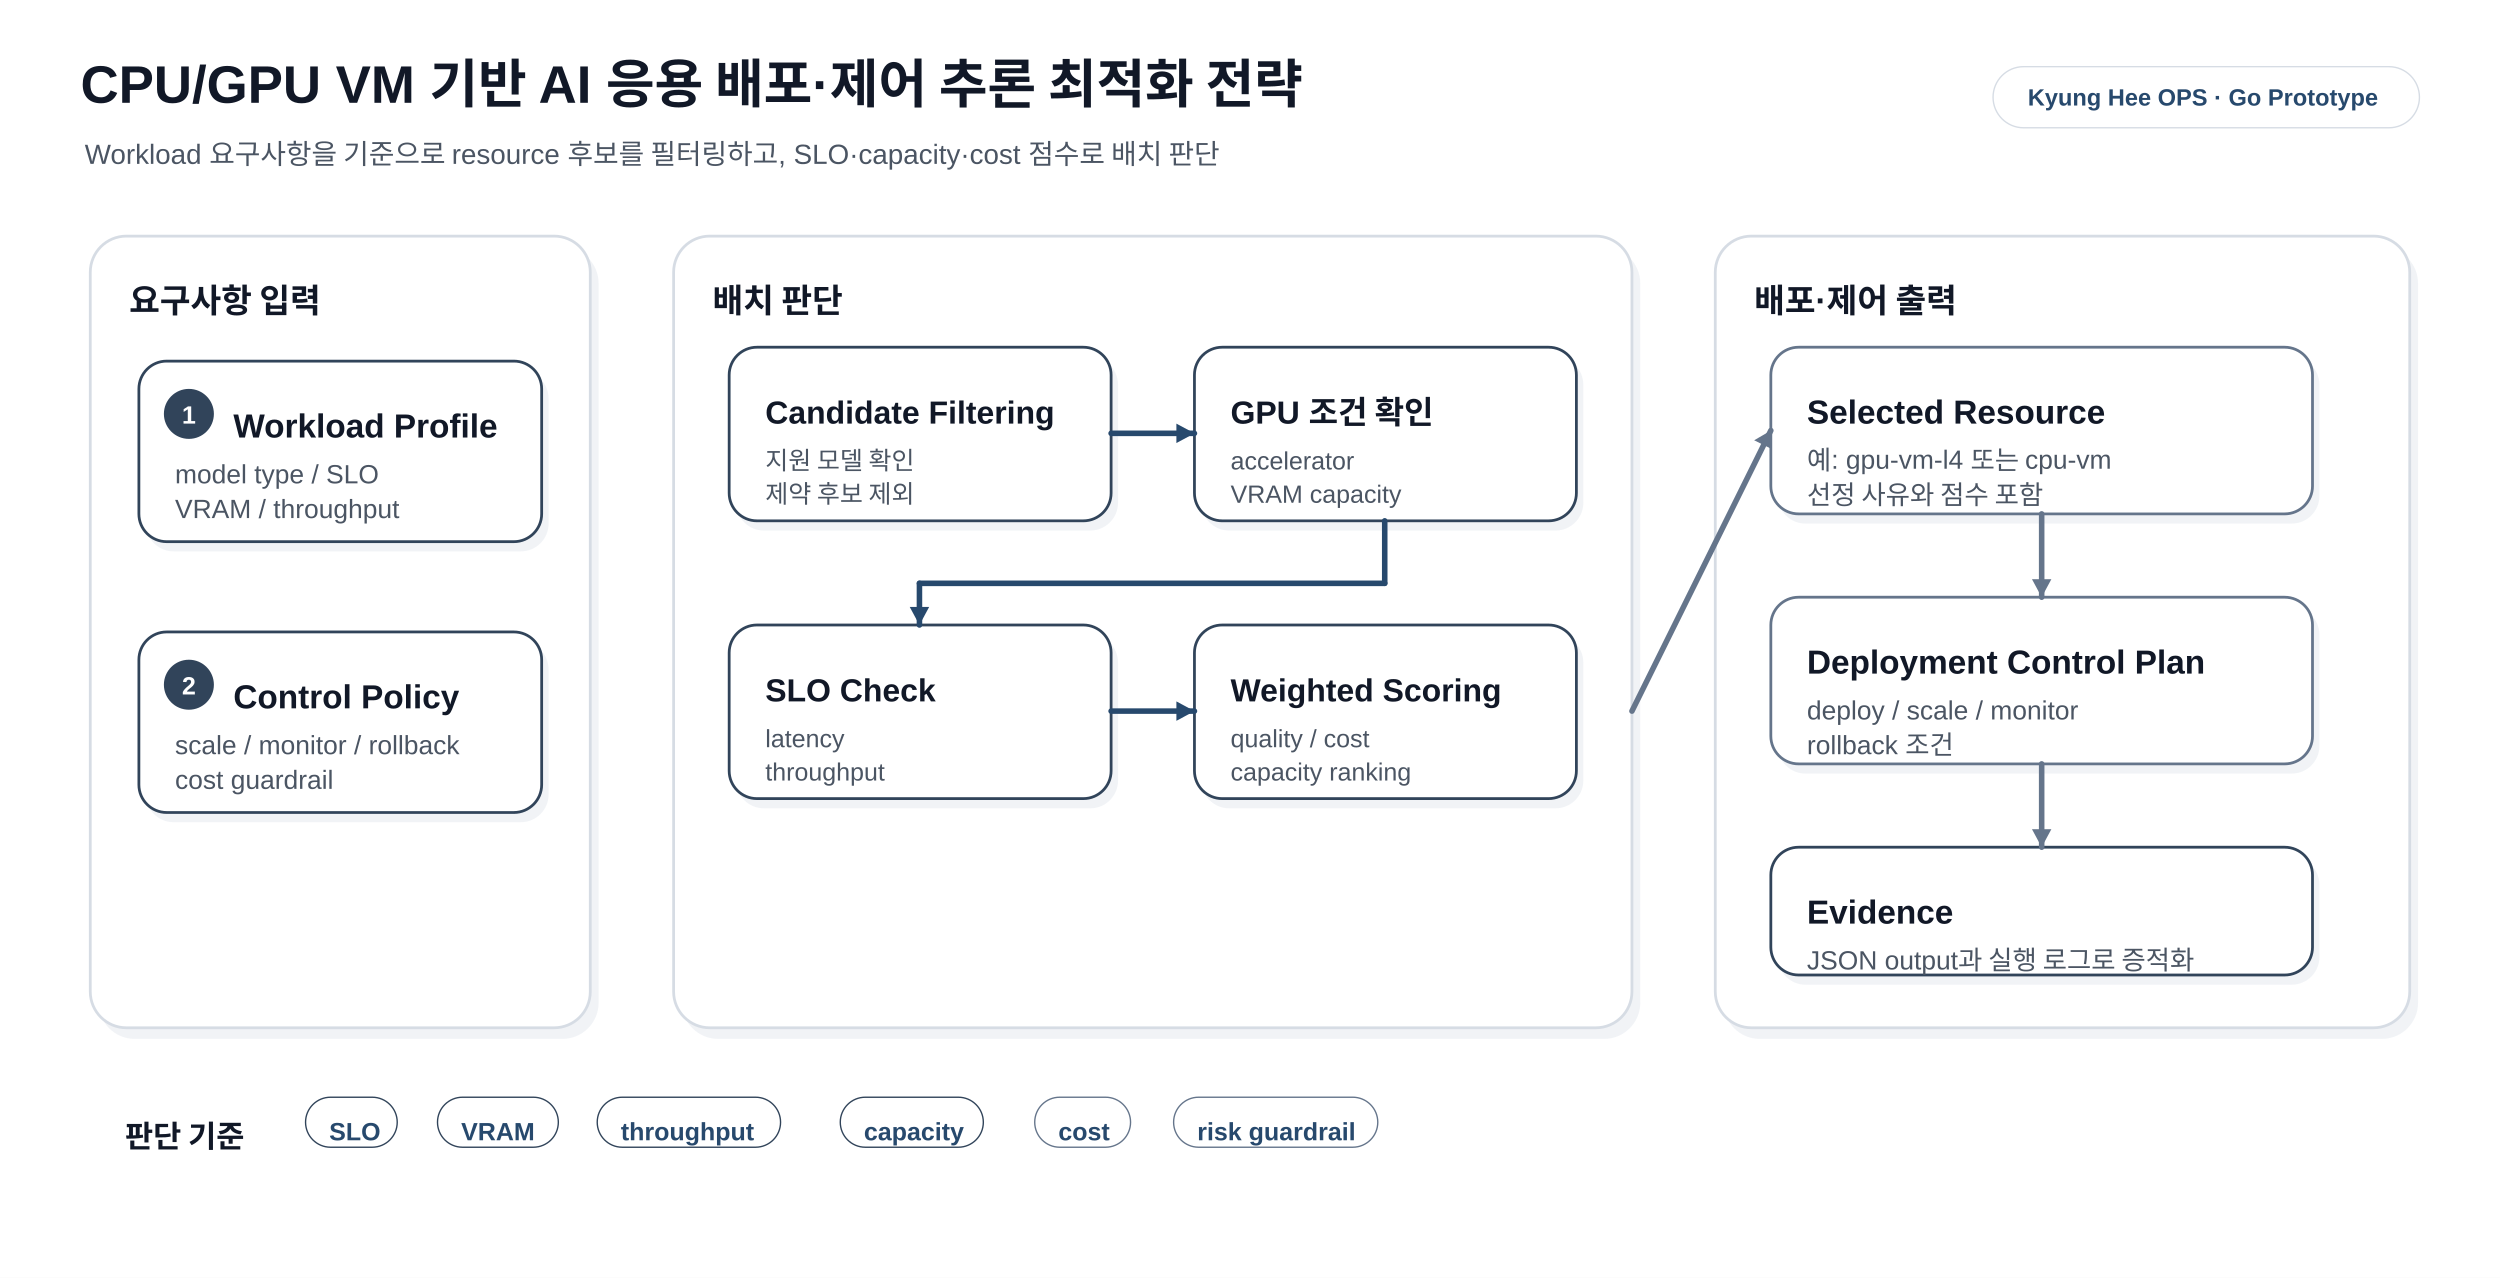
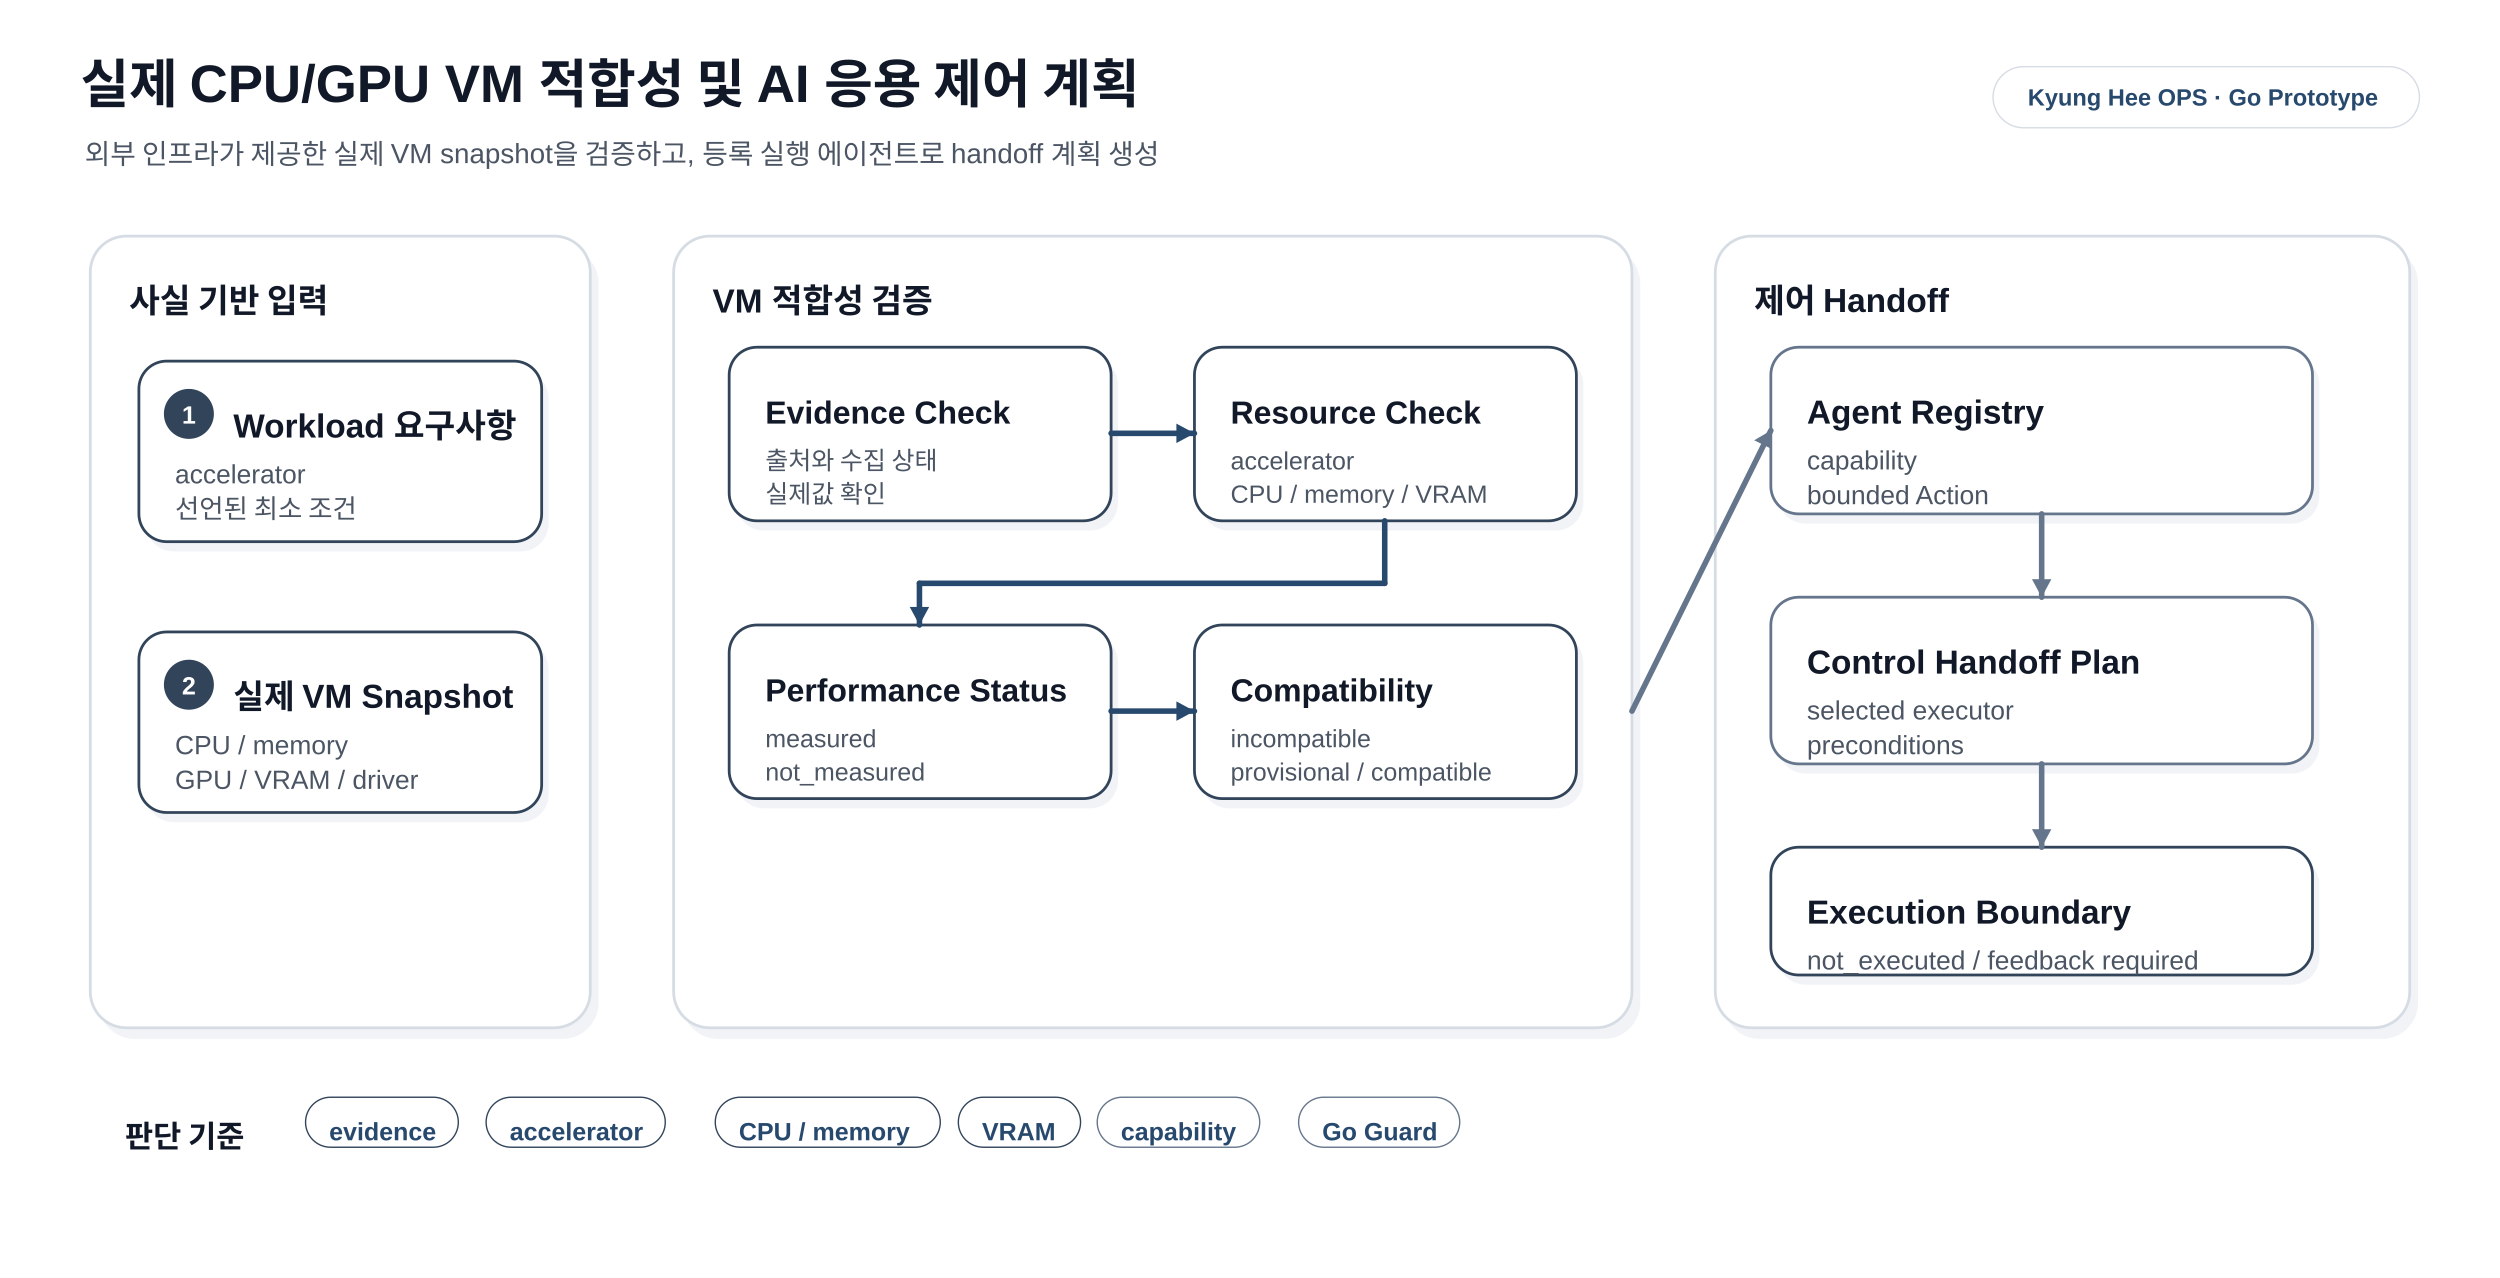
<svg xmlns="http://www.w3.org/2000/svg" width="1800" height="920" viewBox="0 0 1800 920">
  <defs>
    <filter id="softShadow" x="-20%" y="-20%" width="140%" height="140%">
      <feDropShadow dx="0" dy="8" stdDeviation="8" flood-color="#111827" flood-opacity="0.08" />
    </filter>
  </defs>
  <rect width="1800" height="920" fill="#ffffff" />
-   <text x="58" y="74" fill="#111827" font-family="Malgun Gothic, Pretendard, Noto Sans KR, Arial, sans-serif" font-size="38" font-weight="700" text-anchor="start">CPU/GPU VM 기반 AI 응용 배포·제어 추론 최적화 전략</text>
-   <text x="61" y="118" fill="#4b5563" font-family="Malgun Gothic, Pretendard, Noto Sans KR, Arial, sans-serif" font-size="20" font-weight="400" text-anchor="start">Workload 요구사항을 기준으로 resource 후보를 필터링하고, SLO·capacity·cost 점수로 배치 판단</text>
+   <text x="58" y="74" fill="#111827" font-family="Malgun Gothic, Pretendard, Noto Sans KR, Arial, sans-serif" font-size="38" font-weight="700" text-anchor="start">실제 CPU/GPU VM 적합성 및 AI 응용 제어 계획</text>
+   <text x="61" y="118" fill="#4b5563" font-family="Malgun Gothic, Pretendard, Noto Sans KR, Arial, sans-serif" font-size="20" font-weight="400" text-anchor="start">외부 인프라가 제공한 실제 VM snapshot을 검증하고, 등록 실행 에이전트로 handoff 계획 생성</text>
  <rect x="1435" y="48" width="307" height="44" rx="22" fill="#ffffff" stroke="#d6dce4" stroke-width="1" />
  <text x="1460" y="76" fill="#27496d" font-family="Malgun Gothic, Pretendard, Noto Sans KR, Arial, sans-serif" font-size="17" font-weight="700" text-anchor="start">Kyung Hee OPS · Go Prototype</text>
  <rect x="71" y="178" width="360" height="570" rx="26" fill="#edf0f4" stroke="#edf0f4" stroke-width="0" opacity="0.78" />
  <rect x="65" y="170" width="360" height="570" rx="26" fill="#ffffff" stroke="#d6dce4" stroke-width="2" />
-   <text x="93" y="225" fill="#111827" font-family="Malgun Gothic, Pretendard, Noto Sans KR, Arial, sans-serif" font-size="24" font-weight="700" text-anchor="start">요구사항 입력</text>
+   <text x="93" y="225" fill="#111827" font-family="Malgun Gothic, Pretendard, Noto Sans KR, Arial, sans-serif" font-size="24" font-weight="700" text-anchor="start">사실 기반 입력</text>
  <rect x="105" y="267" width="290" height="130" rx="20" fill="#edf0f4" stroke="#edf0f4" stroke-width="0" opacity="0.78" />
  <rect x="100" y="260" width="290" height="130" rx="20" fill="#ffffff" stroke="#31445a" stroke-width="2" />
  <circle cx="136" cy="298" r="18" fill="#31445a" />
  <text x="136" y="305" fill="#ffffff" font-family="Malgun Gothic, Pretendard, Noto Sans KR, Arial, sans-serif" font-size="18" font-weight="700" text-anchor="middle">1</text>
-   <text x="168" y="315" fill="#111827" font-family="Malgun Gothic, Pretendard, Noto Sans KR, Arial, sans-serif" font-size="24" font-weight="700" text-anchor="start">Workload Profile</text>
-   <text x="126" y="348" fill="#4b5563" font-family="Malgun Gothic, Pretendard, Noto Sans KR, Arial, sans-serif" font-size="19" font-weight="400" text-anchor="start">model type / SLO</text>
-   <text x="126" y="373" fill="#4b5563" font-family="Malgun Gothic, Pretendard, Noto Sans KR, Arial, sans-serif" font-size="19" font-weight="400" text-anchor="start">VRAM / throughput</text>
+   <text x="168" y="315" fill="#111827" font-family="Malgun Gothic, Pretendard, Noto Sans KR, Arial, sans-serif" font-size="24" font-weight="700" text-anchor="start">Workload 요구사항</text>
+   <text x="126" y="348" fill="#4b5563" font-family="Malgun Gothic, Pretendard, Noto Sans KR, Arial, sans-serif" font-size="19" font-weight="400" text-anchor="start">accelerator</text>
+   <text x="126" y="373" fill="#4b5563" font-family="Malgun Gothic, Pretendard, Noto Sans KR, Arial, sans-serif" font-size="19" font-weight="400" text-anchor="start">선언된 최소 조건</text>
  <rect x="105" y="462" width="290" height="130" rx="20" fill="#edf0f4" stroke="#edf0f4" stroke-width="0" opacity="0.78" />
  <rect x="100" y="455" width="290" height="130" rx="20" fill="#ffffff" stroke="#31445a" stroke-width="2" />
  <circle cx="136" cy="493" r="18" fill="#31445a" />
  <text x="136" y="500" fill="#ffffff" font-family="Malgun Gothic, Pretendard, Noto Sans KR, Arial, sans-serif" font-size="18" font-weight="700" text-anchor="middle">2</text>
-   <text x="168" y="510" fill="#111827" font-family="Malgun Gothic, Pretendard, Noto Sans KR, Arial, sans-serif" font-size="24" font-weight="700" text-anchor="start">Control Policy</text>
-   <text x="126" y="543" fill="#4b5563" font-family="Malgun Gothic, Pretendard, Noto Sans KR, Arial, sans-serif" font-size="19" font-weight="400" text-anchor="start">scale / monitor / rollback</text>
-   <text x="126" y="568" fill="#4b5563" font-family="Malgun Gothic, Pretendard, Noto Sans KR, Arial, sans-serif" font-size="19" font-weight="400" text-anchor="start">cost guardrail</text>
+   <text x="168" y="510" fill="#111827" font-family="Malgun Gothic, Pretendard, Noto Sans KR, Arial, sans-serif" font-size="24" font-weight="700" text-anchor="start">실제 VM Snapshot</text>
+   <text x="126" y="543" fill="#4b5563" font-family="Malgun Gothic, Pretendard, Noto Sans KR, Arial, sans-serif" font-size="19" font-weight="400" text-anchor="start">CPU / memory</text>
+   <text x="126" y="568" fill="#4b5563" font-family="Malgun Gothic, Pretendard, Noto Sans KR, Arial, sans-serif" font-size="19" font-weight="400" text-anchor="start">GPU / VRAM / driver</text>
  <rect x="491" y="178" width="690" height="570" rx="26" fill="#edf0f4" stroke="#edf0f4" stroke-width="0" opacity="0.78" />
  <rect x="485" y="170" width="690" height="570" rx="26" fill="#ffffff" stroke="#d6dce4" stroke-width="2" />
-   <text x="513" y="225" fill="#111827" font-family="Malgun Gothic, Pretendard, Noto Sans KR, Arial, sans-serif" font-size="24" font-weight="700" text-anchor="start">배치 판단</text>
+   <text x="513" y="225" fill="#111827" font-family="Malgun Gothic, Pretendard, Noto Sans KR, Arial, sans-serif" font-size="24" font-weight="700" text-anchor="start">VM 적합성 검증</text>
  <rect x="530" y="257" width="275" height="125" rx="20" fill="#edf0f4" stroke="#edf0f4" stroke-width="0" opacity="0.78" />
  <rect x="525" y="250" width="275" height="125" rx="20" fill="#ffffff" stroke="#31445a" stroke-width="2" />
-   <text x="551" y="305" fill="#111827" font-family="Malgun Gothic, Pretendard, Noto Sans KR, Arial, sans-serif" font-size="23" font-weight="700" text-anchor="start">Candidate Filtering</text>
-   <text x="551" y="338" fill="#4b5563" font-family="Malgun Gothic, Pretendard, Noto Sans KR, Arial, sans-serif" font-size="18" font-weight="400" text-anchor="start">지원 모델 확인</text>
-   <text x="551" y="362" fill="#4b5563" font-family="Malgun Gothic, Pretendard, Noto Sans KR, Arial, sans-serif" font-size="18" font-weight="400" text-anchor="start">제약 후보 제외</text>
+   <text x="551" y="305" fill="#111827" font-family="Malgun Gothic, Pretendard, Noto Sans KR, Arial, sans-serif" font-size="23" font-weight="700" text-anchor="start">Evidence Check</text>
+   <text x="551" y="338" fill="#4b5563" font-family="Malgun Gothic, Pretendard, Noto Sans KR, Arial, sans-serif" font-size="18" font-weight="400" text-anchor="start">출처와 수집 상태</text>
+   <text x="551" y="362" fill="#4b5563" font-family="Malgun Gothic, Pretendard, Noto Sans KR, Arial, sans-serif" font-size="18" font-weight="400" text-anchor="start">실제값 확인</text>
  <rect x="865" y="257" width="275" height="125" rx="20" fill="#edf0f4" stroke="#edf0f4" stroke-width="0" opacity="0.78" />
  <rect x="860" y="250" width="275" height="125" rx="20" fill="#ffffff" stroke="#31445a" stroke-width="2" />
-   <text x="886" y="305" fill="#111827" font-family="Malgun Gothic, Pretendard, Noto Sans KR, Arial, sans-serif" font-size="23" font-weight="700" text-anchor="start">GPU 조건 확인</text>
+   <text x="886" y="305" fill="#111827" font-family="Malgun Gothic, Pretendard, Noto Sans KR, Arial, sans-serif" font-size="23" font-weight="700" text-anchor="start">Resource Check</text>
  <text x="886" y="338" fill="#4b5563" font-family="Malgun Gothic, Pretendard, Noto Sans KR, Arial, sans-serif" font-size="18" font-weight="400" text-anchor="start">accelerator</text>
-   <text x="886" y="362" fill="#4b5563" font-family="Malgun Gothic, Pretendard, Noto Sans KR, Arial, sans-serif" font-size="18" font-weight="400" text-anchor="start">VRAM capacity</text>
+   <text x="886" y="362" fill="#4b5563" font-family="Malgun Gothic, Pretendard, Noto Sans KR, Arial, sans-serif" font-size="18" font-weight="400" text-anchor="start">CPU / memory / VRAM</text>
  <rect x="530" y="457" width="275" height="125" rx="20" fill="#edf0f4" stroke="#edf0f4" stroke-width="0" opacity="0.78" />
  <rect x="525" y="450" width="275" height="125" rx="20" fill="#ffffff" stroke="#31445a" stroke-width="2" />
-   <text x="551" y="505" fill="#111827" font-family="Malgun Gothic, Pretendard, Noto Sans KR, Arial, sans-serif" font-size="23" font-weight="700" text-anchor="start">SLO Check</text>
-   <text x="551" y="538" fill="#4b5563" font-family="Malgun Gothic, Pretendard, Noto Sans KR, Arial, sans-serif" font-size="18" font-weight="400" text-anchor="start">latency</text>
-   <text x="551" y="562" fill="#4b5563" font-family="Malgun Gothic, Pretendard, Noto Sans KR, Arial, sans-serif" font-size="18" font-weight="400" text-anchor="start">throughput</text>
+   <text x="551" y="505" fill="#111827" font-family="Malgun Gothic, Pretendard, Noto Sans KR, Arial, sans-serif" font-size="23" font-weight="700" text-anchor="start">Performance Status</text>
+   <text x="551" y="538" fill="#4b5563" font-family="Malgun Gothic, Pretendard, Noto Sans KR, Arial, sans-serif" font-size="18" font-weight="400" text-anchor="start">measured</text>
+   <text x="551" y="562" fill="#4b5563" font-family="Malgun Gothic, Pretendard, Noto Sans KR, Arial, sans-serif" font-size="18" font-weight="400" text-anchor="start">not_measured</text>
  <rect x="865" y="457" width="275" height="125" rx="20" fill="#edf0f4" stroke="#edf0f4" stroke-width="0" opacity="0.78" />
  <rect x="860" y="450" width="275" height="125" rx="20" fill="#ffffff" stroke="#31445a" stroke-width="2" />
-   <text x="886" y="505" fill="#111827" font-family="Malgun Gothic, Pretendard, Noto Sans KR, Arial, sans-serif" font-size="23" font-weight="700" text-anchor="start">Weighted Scoring</text>
-   <text x="886" y="538" fill="#4b5563" font-family="Malgun Gothic, Pretendard, Noto Sans KR, Arial, sans-serif" font-size="18" font-weight="400" text-anchor="start">quality / cost</text>
-   <text x="886" y="562" fill="#4b5563" font-family="Malgun Gothic, Pretendard, Noto Sans KR, Arial, sans-serif" font-size="18" font-weight="400" text-anchor="start">capacity ranking</text>
+   <text x="886" y="505" fill="#111827" font-family="Malgun Gothic, Pretendard, Noto Sans KR, Arial, sans-serif" font-size="23" font-weight="700" text-anchor="start">Compatibility</text>
+   <text x="886" y="538" fill="#4b5563" font-family="Malgun Gothic, Pretendard, Noto Sans KR, Arial, sans-serif" font-size="18" font-weight="400" text-anchor="start">incompatible</text>
+   <text x="886" y="562" fill="#4b5563" font-family="Malgun Gothic, Pretendard, Noto Sans KR, Arial, sans-serif" font-size="18" font-weight="400" text-anchor="start">provisional / compatible</text>
  <line x1="800" y1="312" x2="860" y2="312" stroke="#27496d" stroke-width="4" stroke-linecap="round" />
  <polygon points="860,312 847,319 847,305" fill="#27496d" />
  <line x1="997" y1="375" x2="997" y2="420" stroke="#27496d" stroke-width="4" stroke-linecap="round" />
  <line x1="997" y1="420" x2="662" y2="420" stroke="#27496d" stroke-width="4" stroke-linecap="round" />
  <line x1="662" y1="420" x2="662" y2="450" stroke="#27496d" stroke-width="4" stroke-linecap="round" />
  <polygon points="662,450 655,437 669,437" fill="#27496d" />
  <line x1="800" y1="512" x2="860" y2="512" stroke="#27496d" stroke-width="4" stroke-linecap="round" />
  <polygon points="860,512 847,519 847,505" fill="#27496d" />
  <rect x="1241" y="178" width="500" height="570" rx="26" fill="#edf0f4" stroke="#edf0f4" stroke-width="0" opacity="0.78" />
  <rect x="1235" y="170" width="500" height="570" rx="26" fill="#ffffff" stroke="#d6dce4" stroke-width="2" />
-   <text x="1263" y="225" fill="#111827" font-family="Malgun Gothic, Pretendard, Noto Sans KR, Arial, sans-serif" font-size="24" font-weight="700" text-anchor="start">배포·제어 출력</text>
+   <text x="1263" y="225" fill="#111827" font-family="Malgun Gothic, Pretendard, Noto Sans KR, Arial, sans-serif" font-size="24" font-weight="700" text-anchor="start">제어 Handoff</text>
  <rect x="1280" y="257" width="390" height="120" rx="20" fill="#edf0f4" stroke="#edf0f4" stroke-width="0" opacity="0.78" />
  <rect x="1275" y="250" width="390" height="120" rx="20" fill="#ffffff" stroke="#65758b" stroke-width="2" />
-   <text x="1301" y="305" fill="#111827" font-family="Malgun Gothic, Pretendard, Noto Sans KR, Arial, sans-serif" font-size="24" font-weight="700" text-anchor="start">Selected Resource</text>
-   <text x="1301" y="338" fill="#4b5563" font-family="Malgun Gothic, Pretendard, Noto Sans KR, Arial, sans-serif" font-size="19" font-weight="400" text-anchor="start">예: gpu-vm-l4 또는 cpu-vm</text>
-   <text x="1301" y="363" fill="#4b5563" font-family="Malgun Gothic, Pretendard, Noto Sans KR, Arial, sans-serif" font-size="19" font-weight="400" text-anchor="start">선정 사유와 점수 포함</text>
+   <text x="1301" y="305" fill="#111827" font-family="Malgun Gothic, Pretendard, Noto Sans KR, Arial, sans-serif" font-size="24" font-weight="700" text-anchor="start">Agent Registry</text>
+   <text x="1301" y="338" fill="#4b5563" font-family="Malgun Gothic, Pretendard, Noto Sans KR, Arial, sans-serif" font-size="19" font-weight="400" text-anchor="start">capability</text>
+   <text x="1301" y="363" fill="#4b5563" font-family="Malgun Gothic, Pretendard, Noto Sans KR, Arial, sans-serif" font-size="19" font-weight="400" text-anchor="start">bounded Action</text>
  <rect x="1280" y="437" width="390" height="120" rx="20" fill="#edf0f4" stroke="#edf0f4" stroke-width="0" opacity="0.78" />
  <rect x="1275" y="430" width="390" height="120" rx="20" fill="#ffffff" stroke="#65758b" stroke-width="2" />
-   <text x="1301" y="485" fill="#111827" font-family="Malgun Gothic, Pretendard, Noto Sans KR, Arial, sans-serif" font-size="24" font-weight="700" text-anchor="start">Deployment Control Plan</text>
-   <text x="1301" y="518" fill="#4b5563" font-family="Malgun Gothic, Pretendard, Noto Sans KR, Arial, sans-serif" font-size="19" font-weight="400" text-anchor="start">deploy / scale / monitor</text>
-   <text x="1301" y="543" fill="#4b5563" font-family="Malgun Gothic, Pretendard, Noto Sans KR, Arial, sans-serif" font-size="19" font-weight="400" text-anchor="start">rollback 조건</text>
+   <text x="1301" y="485" fill="#111827" font-family="Malgun Gothic, Pretendard, Noto Sans KR, Arial, sans-serif" font-size="24" font-weight="700" text-anchor="start">Control Handoff Plan</text>
+   <text x="1301" y="518" fill="#4b5563" font-family="Malgun Gothic, Pretendard, Noto Sans KR, Arial, sans-serif" font-size="19" font-weight="400" text-anchor="start">selected executor</text>
+   <text x="1301" y="543" fill="#4b5563" font-family="Malgun Gothic, Pretendard, Noto Sans KR, Arial, sans-serif" font-size="19" font-weight="400" text-anchor="start">preconditions</text>
  <rect x="1280" y="617" width="390" height="92" rx="20" fill="#edf0f4" stroke="#edf0f4" stroke-width="0" opacity="0.78" />
  <rect x="1275" y="610" width="390" height="92" rx="20" fill="#ffffff" stroke="#31445a" stroke-width="2" />
-   <text x="1301" y="665" fill="#111827" font-family="Malgun Gothic, Pretendard, Noto Sans KR, Arial, sans-serif" font-size="24" font-weight="700" text-anchor="start">Evidence</text>
-   <text x="1301" y="698" fill="#4b5563" font-family="Malgun Gothic, Pretendard, Noto Sans KR, Arial, sans-serif" font-size="19" font-weight="400" text-anchor="start">JSON output과 실행 로그로 증적화</text>
+   <text x="1301" y="665" fill="#111827" font-family="Malgun Gothic, Pretendard, Noto Sans KR, Arial, sans-serif" font-size="24" font-weight="700" text-anchor="start">Execution Boundary</text>
+   <text x="1301" y="698" fill="#4b5563" font-family="Malgun Gothic, Pretendard, Noto Sans KR, Arial, sans-serif" font-size="19" font-weight="400" text-anchor="start">not_executed / feedback required</text>
  <line x1="1175" y1="512" x2="1275" y2="310" stroke="#65758b" stroke-width="4" stroke-linecap="round" />
  <polygon points="1275,310 1275,323 1263,317" fill="#65758b" />
  <line x1="1470" y1="370" x2="1470" y2="430" stroke="#65758b" stroke-width="4" stroke-linecap="round" />
  <polygon points="1470,430 1463,417 1477,417" fill="#65758b" />
  <line x1="1470" y1="550" x2="1470" y2="610" stroke="#65758b" stroke-width="4" stroke-linecap="round" />
  <polygon points="1470,610 1463,597 1477,597" fill="#65758b" />
  <text x="90" y="826" fill="#111827" font-family="Malgun Gothic, Pretendard, Noto Sans KR, Arial, sans-serif" font-size="22" font-weight="700" text-anchor="start">판단 기준</text>
-   <rect x="220" y="790" width="66" height="36" rx="18" fill="#ffffff" stroke="#31445a" stroke-width="1" />
-   <text x="237" y="821" fill="#27496d" font-family="Malgun Gothic, Pretendard, Noto Sans KR, Arial, sans-serif" font-size="18" font-weight="700" text-anchor="start">SLO</text>
-   <rect x="315" y="790" width="87" height="36" rx="18" fill="#ffffff" stroke="#31445a" stroke-width="1" />
-   <text x="332" y="821" fill="#27496d" font-family="Malgun Gothic, Pretendard, Noto Sans KR, Arial, sans-serif" font-size="18" font-weight="700" text-anchor="start">VRAM</text>
-   <rect x="430" y="790" width="132" height="36" rx="18" fill="#ffffff" stroke="#31445a" stroke-width="1" />
-   <text x="447" y="821" fill="#27496d" font-family="Malgun Gothic, Pretendard, Noto Sans KR, Arial, sans-serif" font-size="18" font-weight="700" text-anchor="start">throughput</text>
-   <rect x="605" y="790" width="103" height="36" rx="18" fill="#ffffff" stroke="#31445a" stroke-width="1" />
-   <text x="622" y="821" fill="#27496d" font-family="Malgun Gothic, Pretendard, Noto Sans KR, Arial, sans-serif" font-size="18" font-weight="700" text-anchor="start">capacity</text>
-   <rect x="745" y="790" width="69" height="36" rx="18" fill="#ffffff" stroke="#65758b" stroke-width="1" />
-   <text x="762" y="821" fill="#27496d" font-family="Malgun Gothic, Pretendard, Noto Sans KR, Arial, sans-serif" font-size="18" font-weight="700" text-anchor="start">cost</text>
-   <rect x="845" y="790" width="147" height="36" rx="18" fill="#ffffff" stroke="#65758b" stroke-width="1" />
-   <text x="862" y="821" fill="#27496d" font-family="Malgun Gothic, Pretendard, Noto Sans KR, Arial, sans-serif" font-size="18" font-weight="700" text-anchor="start">risk guardrail</text>
+   <rect x="220" y="790" width="110" height="36" rx="18" fill="#ffffff" stroke="#31445a" stroke-width="1" />
+   <text x="237" y="821" fill="#27496d" font-family="Malgun Gothic, Pretendard, Noto Sans KR, Arial, sans-serif" font-size="18" font-weight="700" text-anchor="start">evidence</text>
+   <rect x="350" y="790" width="129" height="36" rx="18" fill="#ffffff" stroke="#31445a" stroke-width="1" />
+   <text x="367" y="821" fill="#27496d" font-family="Malgun Gothic, Pretendard, Noto Sans KR, Arial, sans-serif" font-size="18" font-weight="700" text-anchor="start">accelerator</text>
+   <rect x="515" y="790" width="162" height="36" rx="18" fill="#ffffff" stroke="#31445a" stroke-width="1" />
+   <text x="532" y="821" fill="#27496d" font-family="Malgun Gothic, Pretendard, Noto Sans KR, Arial, sans-serif" font-size="18" font-weight="700" text-anchor="start">CPU / memory</text>
+   <rect x="690" y="790" width="88" height="36" rx="18" fill="#ffffff" stroke="#31445a" stroke-width="1" />
+   <text x="707" y="821" fill="#27496d" font-family="Malgun Gothic, Pretendard, Noto Sans KR, Arial, sans-serif" font-size="18" font-weight="700" text-anchor="start">VRAM</text>
+   <rect x="790" y="790" width="117" height="36" rx="18" fill="#ffffff" stroke="#65758b" stroke-width="1" />
+   <text x="807" y="821" fill="#27496d" font-family="Malgun Gothic, Pretendard, Noto Sans KR, Arial, sans-serif" font-size="18" font-weight="700" text-anchor="start">capability</text>
+   <rect x="935" y="790" width="116" height="36" rx="18" fill="#ffffff" stroke="#65758b" stroke-width="1" />
+   <text x="952" y="821" fill="#27496d" font-family="Malgun Gothic, Pretendard, Noto Sans KR, Arial, sans-serif" font-size="18" font-weight="700" text-anchor="start">Go Guard</text>
</svg>
